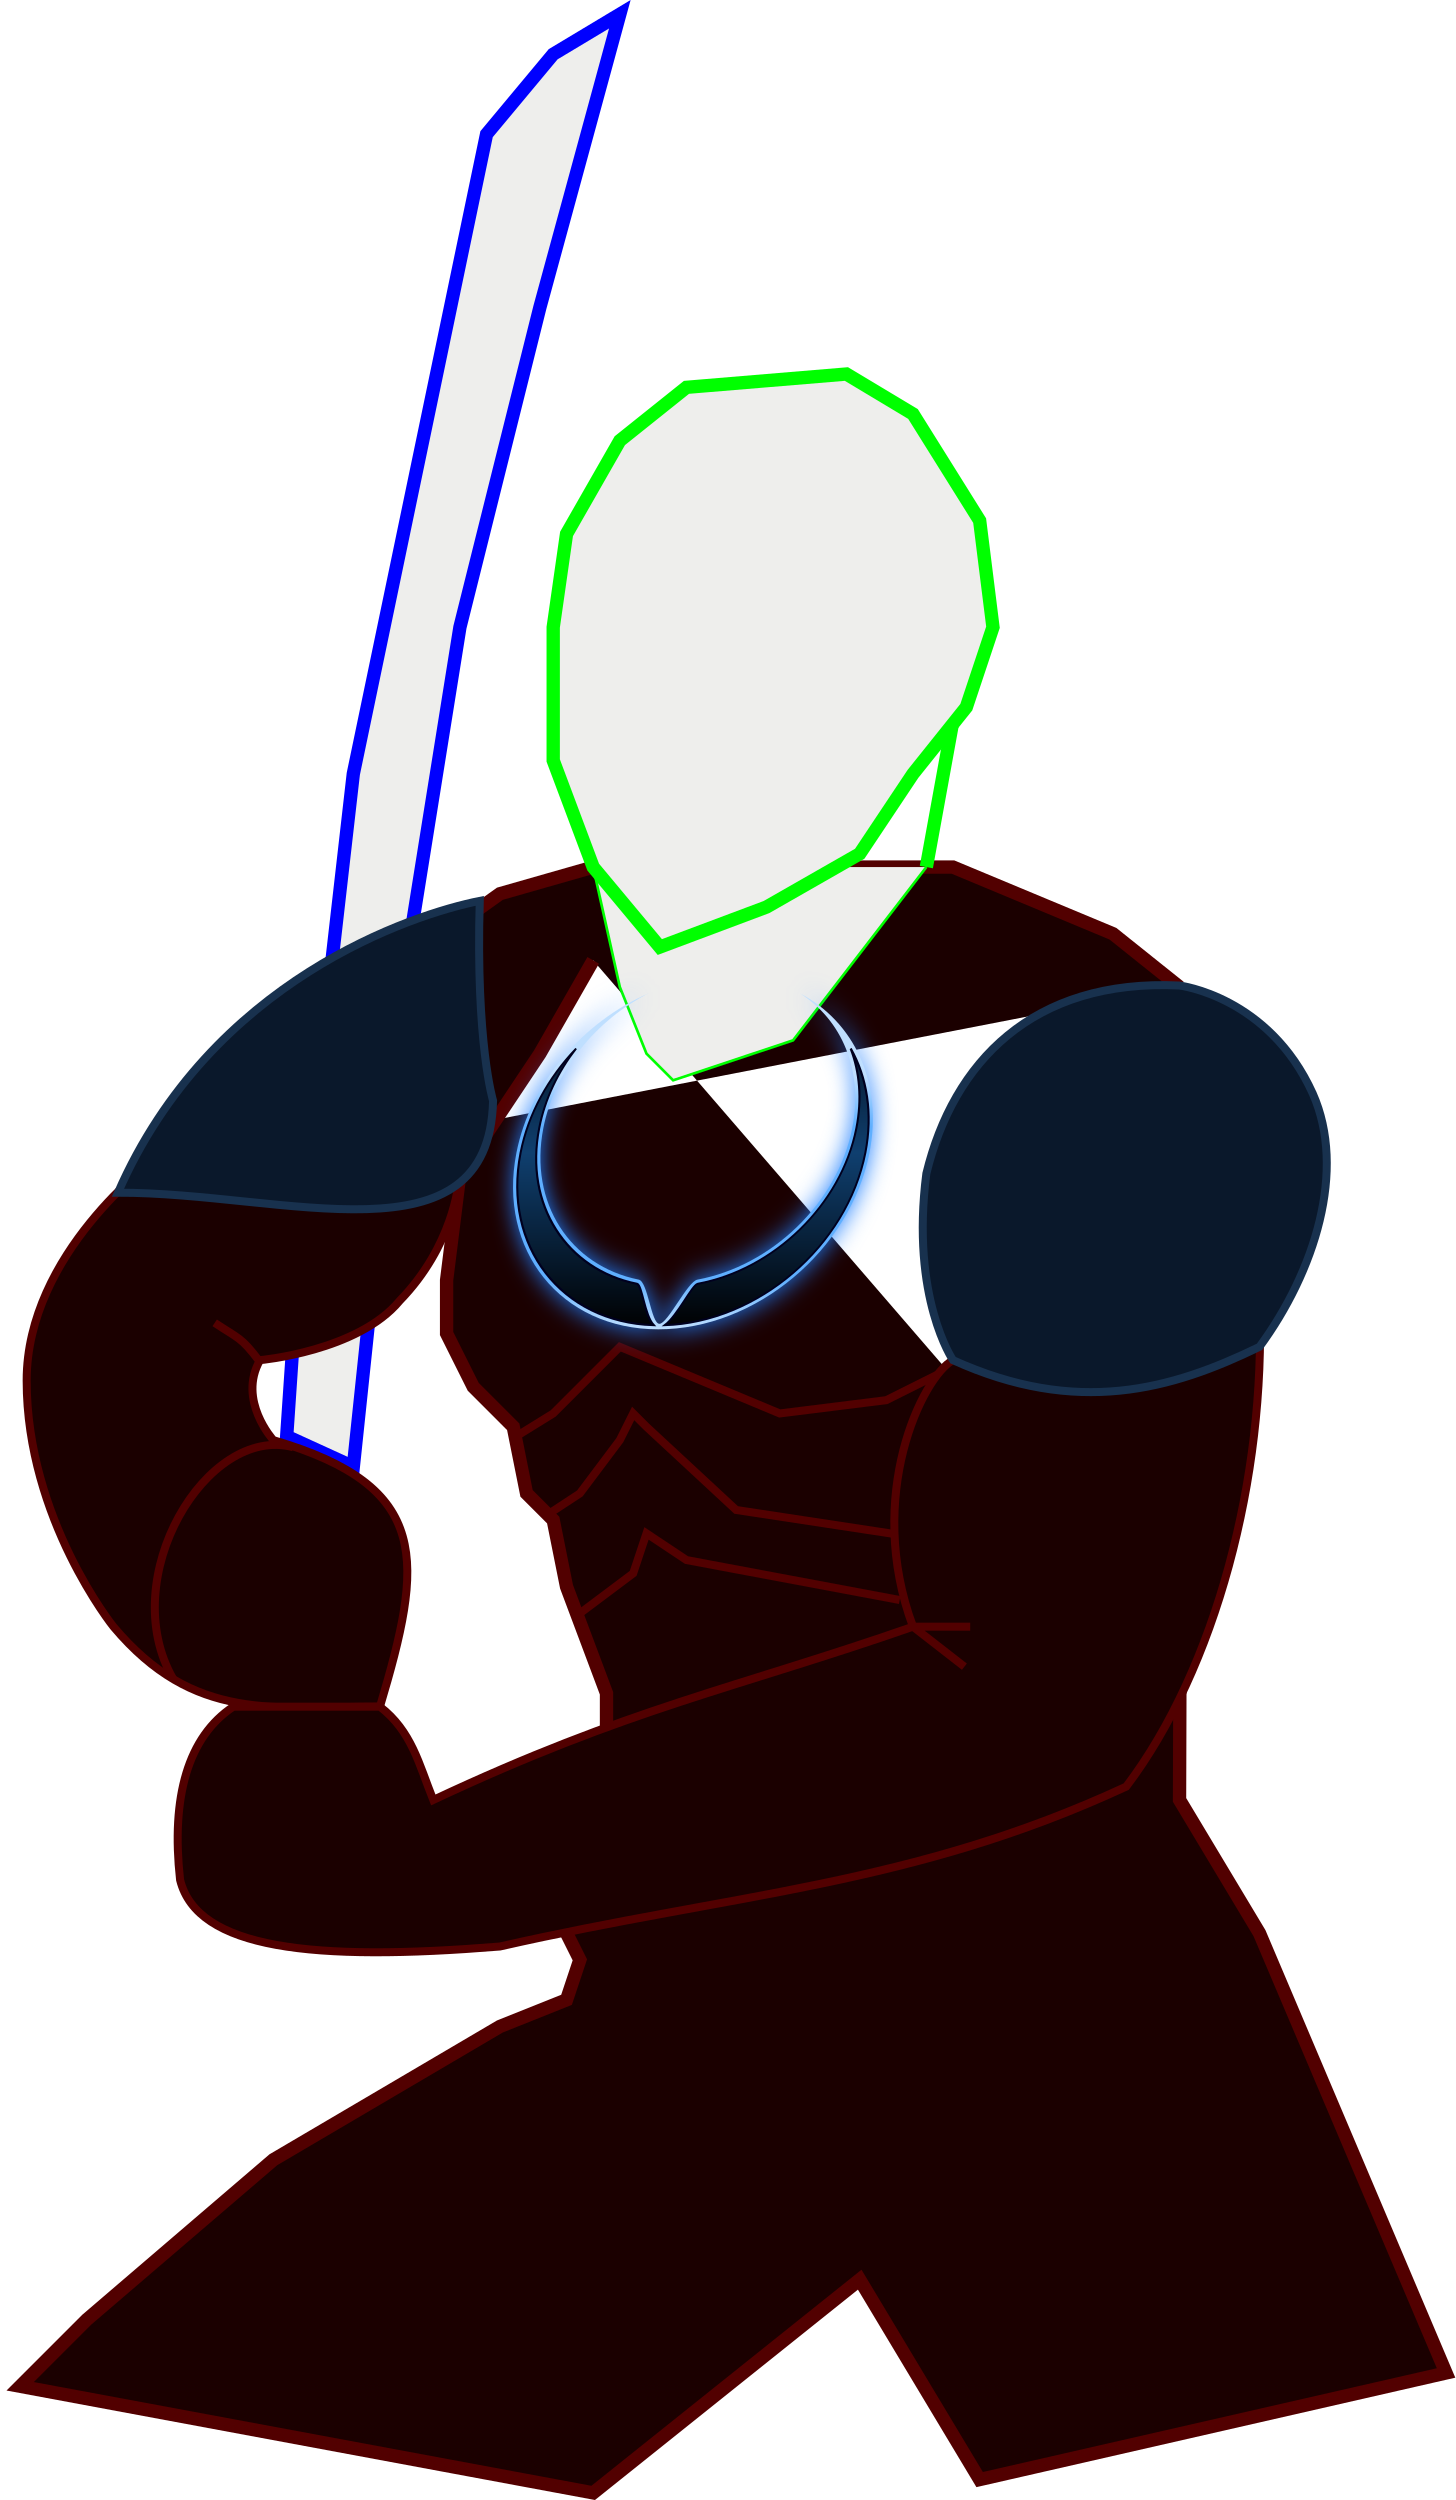
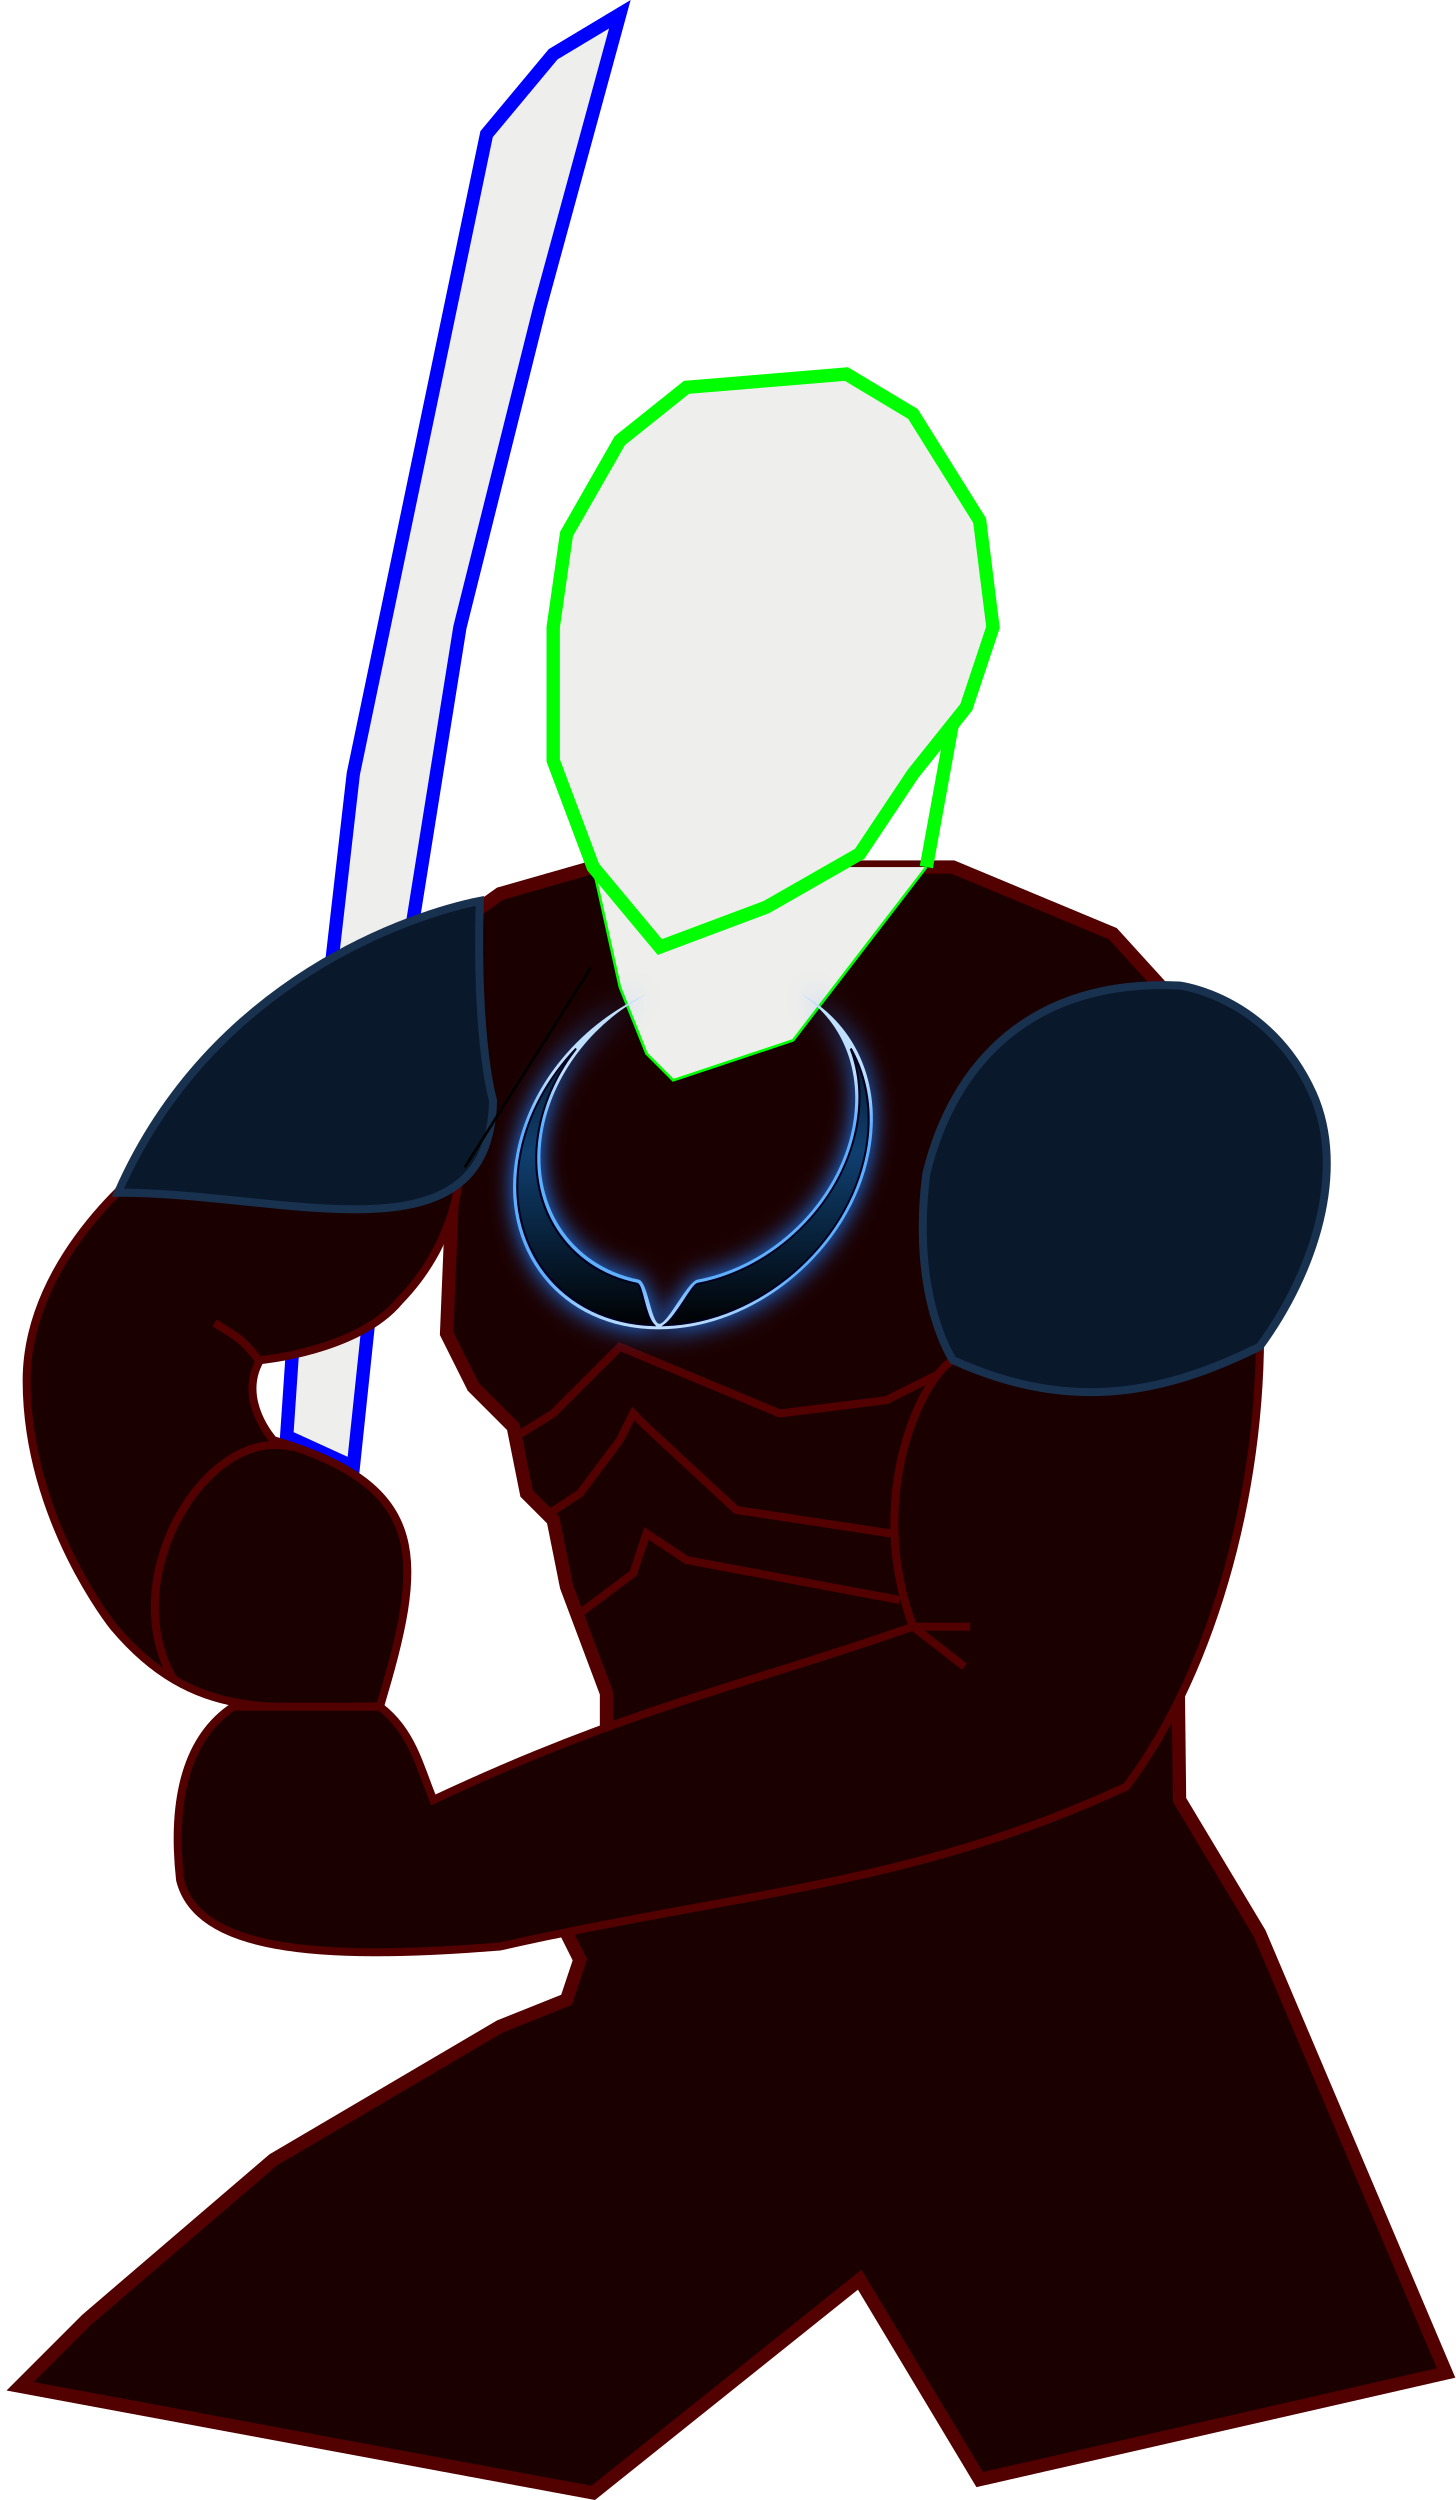
<svg xmlns="http://www.w3.org/2000/svg" xmlns:ns1="http://www.openswatchbook.org/uri/2009/osb" xmlns:xlink="http://www.w3.org/1999/xlink" width="546.031" height="938" id="svg2" version="1.1">
  <defs id="defs4">
    <linearGradient ns1:paint="solid" id="linearGradient3905">
      <stop offset="0" style="stop-color:#313131;stop-opacity:1;" id="stop3907" />
    </linearGradient>
    <linearGradient ns1:paint="solid" id="linearGradient3901">
      <stop offset="0" style="stop-color:#1e1e1e;stop-opacity:1;" id="stop3903" />
    </linearGradient>
    <linearGradient ns1:paint="solid" id="linearGradient3897">
      <stop offset="0" style="stop-color:#b1b1b1;stop-opacity:1;" id="stop3899" />
    </linearGradient>
    <linearGradient ns1:paint="solid" id="linearGradient3893">
      <stop offset="0" style="stop-color:#9c9c9c;stop-opacity:1;" id="stop3895" />
    </linearGradient>
    <linearGradient ns1:paint="solid" id="linearGradient3878">
      <stop offset="0" style="stop-color:#21466b;stop-opacity:1;" id="stop3880" />
    </linearGradient>
    <linearGradient ns1:paint="solid" id="linearGradient3874">
      <stop offset="0" style="stop-color:#1f3950;stop-opacity:1;" id="stop3876" />
    </linearGradient>
    <linearGradient ns1:paint="solid" id="linearGradient3870">
      <stop offset="0" style="stop-color:#4c3450;stop-opacity:1;" id="stop3872" />
    </linearGradient>
    <linearGradient ns1:paint="solid" id="linearGradient3866">
      <stop offset="0" style="stop-color:#371f3d;stop-opacity:1;" id="stop3868" />
    </linearGradient>
    <linearGradient ns1:paint="solid" id="linearGradient3851">
      <stop offset="0" style="stop-color:#18314e;stop-opacity:1;" id="stop3853" />
    </linearGradient>
    <linearGradient ns1:paint="solid" id="linearGradient3836">
      <stop offset="0" style="stop-color:#0a182b;stop-opacity:1;" id="stop3838" />
    </linearGradient>
    <linearGradient ns1:paint="solid" id="linearGradient3821">
      <stop offset="0" style="stop-color:#520000;stop-opacity:1;" id="stop3823" />
    </linearGradient>
    <linearGradient ns1:paint="solid" id="linearGradient3813">
      <stop offset="0" style="stop-color:#1b0000;stop-opacity:1;" id="stop3815" />
      <stop id="stop3817" style="stop-color:#1b0000;stop-opacity:1;" offset="1" />
    </linearGradient>
    <linearGradient ns1:paint="solid" id="linearGradient3798">
      <stop offset="0" style="stop-color:#38650b;stop-opacity:1;" id="stop3800" />
    </linearGradient>
    <linearGradient ns1:paint="solid" id="linearGradient3783">
      <stop offset="0" style="stop-color:#214103;stop-opacity:1;" id="stop3785" />
    </linearGradient>
    <linearGradient ns1:paint="solid" id="linearGradient3779">
      <stop offset="0" style="stop-color:#bd5d00;stop-opacity:1;" id="stop3781" />
    </linearGradient>
    <linearGradient ns1:paint="solid" id="linearGradient3775">
      <stop offset="0" style="stop-color:#8e3f00;stop-opacity:1;" id="stop3777" />
    </linearGradient>
    <linearGradient id="linearGradient3698">
      <stop style="stop-color:#000000;stop-opacity:1;" offset="0" id="stop3700" />
      <stop id="stop3706" offset="0.5" style="stop-color:#0f3f6f;stop-opacity:1;" />
      <stop style="stop-color:#000000;stop-opacity:1;" offset="1" id="stop3702" />
    </linearGradient>
    <linearGradient id="linearGradient3606">
      <stop style="stop-color:#bfdfff;stop-opacity:1;" offset="0" id="stop3608" />
      <stop id="stop3616" offset="0.2" style="stop-color:#5fafff;stop-opacity:1;" />
      <stop id="stop3614" offset="0.8" style="stop-color:#5fafff;stop-opacity:1;" />
      <stop style="stop-color:#bfdfff;stop-opacity:1;" offset="1" id="stop3610" />
    </linearGradient>
    <linearGradient id="linearGradient2987">
      <stop style="stop-color:#bfdfff;stop-opacity:1;" offset="0" id="stop2989" />
      <stop id="stop2991" offset="0.2" style="stop-color:#5fafff;stop-opacity:1;" />
      <stop id="stop2993" offset="0.8" style="stop-color:#5fafff;stop-opacity:1;" />
      <stop style="stop-color:#bfdfff;stop-opacity:1;" offset="1" id="stop2995" />
    </linearGradient>
    <linearGradient id="linearGradient3674">
      <stop style="stop-color:#000000;stop-opacity:1;" offset="0" id="stop3676" />
      <stop style="stop-color:#4f0700;stop-opacity:1;" offset="1" id="stop3678" />
    </linearGradient>
    <linearGradient id="linearGradient3666">
      <stop style="stop-color:#3f0f00;stop-opacity:1;" offset="0" id="stop3668" />
      <stop id="stop3671" offset="0.75" style="stop-color:#ff7f00;stop-opacity:1;" />
      <stop style="stop-color:#ff9f3f;stop-opacity:1;" offset="1" id="stop3670" />
    </linearGradient>
    <radialGradient xlink:href="#linearGradient3663" id="radialGradient3688" cx="24" cy="24" fx="24" fy="24" r="24" gradientUnits="userSpaceOnUse" />
    <linearGradient id="linearGradient3663">
      <stop style="stop-color:#00070f;stop-opacity:1;" offset="0" id="stop3667" />
      <stop id="stop3659" offset="0.94" style="stop-color:#00070f;stop-opacity:1;" />
      <stop id="stop3690" offset="1" style="stop-color:#00070f;stop-opacity:0;" />
    </linearGradient>
    <linearGradient gradientUnits="userSpaceOnUse" y2="440" x2="1024" y1="640" x1="1024" id="linearGradient4214" xlink:href="#linearGradient3699" />
    <linearGradient gradientUnits="userSpaceOnUse" y2="440" x2="1024" y1="640" x1="1024" id="linearGradient4204-6" xlink:href="#linearGradient3666-1" />
    <linearGradient gradientUnits="userSpaceOnUse" y2="440" x2="1024" y1="640" x1="1024" id="linearGradient4196-6" xlink:href="#linearGradient3674-5" />
    <radialGradient gradientUnits="userSpaceOnUse" r="256" fy="494" fx="1024" cy="494" cx="1024" id="radialGradient3687" xlink:href="#linearGradient3681" />
    <filter color-interpolation-filters="sRGB" id="filter3852">
      <feGaussianBlur id="feGaussianBlur3854" stdDeviation="7.25" />
    </filter>
    <linearGradient gradientUnits="userSpaceOnUse" y2="384" x2="1024" y1="640" x1="1024" id="linearGradient3836-1" xlink:href="#linearGradient3699" />
    <linearGradient gradientUnits="userSpaceOnUse" y2="384" x2="1024" y1="640" x1="1024" id="linearGradient3758" xlink:href="#linearGradient3698-7" />
    <linearGradient gradientTransform="translate(60,-1024)" gradientUnits="userSpaceOnUse" y2="1376" x2="1520" y1="1600" x1="1520" id="linearGradient3750" xlink:href="#linearGradient3698-7" />
    <linearGradient gradientTransform="translate(28,-1024)" gradientUnits="userSpaceOnUse" y2="1376" x2="1392" y1="1600" x1="1392" id="linearGradient3742" xlink:href="#linearGradient3698-7" />
    <linearGradient gradientTransform="translate(12,-1024)" gradientUnits="userSpaceOnUse" y2="1376" x2="1248" y1="1600" x1="1248" id="linearGradient3734" xlink:href="#linearGradient3698-7" />
    <linearGradient gradientTransform="translate(0,-1024)" gradientUnits="userSpaceOnUse" y2="1376" x2="768" y1="1600" x1="768" id="linearGradient3726" xlink:href="#linearGradient3698-7" />
    <linearGradient gradientTransform="translate(0,-1024)" gradientUnits="userSpaceOnUse" y2="1376" x2="576" y1="1600" x1="576" id="linearGradient3718" xlink:href="#linearGradient3698-7" />
    <linearGradient gradientTransform="translate(0,-1024)" gradientUnits="userSpaceOnUse" y2="1376" x2="400" y1="1600" x1="400" id="linearGradient3704" xlink:href="#linearGradient3698-7" />
    <linearGradient gradientUnits="userSpaceOnUse" y2="384" x2="1024" y1="592" x1="1024" id="linearGradient3680" xlink:href="#linearGradient3674-5" />
    <linearGradient gradientUnits="userSpaceOnUse" y2="384" x2="1024" y1="592" x1="1024" id="linearGradient3672" xlink:href="#linearGradient3666-1" />
    <linearGradient gradientTransform="translate(0,-1024)" gradientUnits="userSpaceOnUse" y2="1480" x2="1024" y1="1664" x1="1024" id="linearGradient3664" xlink:href="#linearGradient3606-6" />
    <linearGradient gradientTransform="translate(60,-1024)" gradientUnits="userSpaceOnUse" y2="1480" x2="1528" y1="1592" x1="1528" id="linearGradient3656" xlink:href="#linearGradient3606-6" />
    <linearGradient gradientTransform="translate(28,-1024)" gradientUnits="userSpaceOnUse" y2="1480" x2="1392" y1="1592" x1="1392" id="linearGradient3648" xlink:href="#linearGradient3606-6" />
    <linearGradient gradientTransform="translate(12,-1024)" gradientUnits="userSpaceOnUse" y2="1480" x2="1248" y1="1592" x1="1248" id="linearGradient3640" xlink:href="#linearGradient3606-6" />
    <linearGradient gradientTransform="translate(0,-1024)" gradientUnits="userSpaceOnUse" y2="1480" x2="776" y1="1592" x1="776" id="linearGradient3632" xlink:href="#linearGradient3606-6" />
    <linearGradient gradientTransform="translate(0,-1024)" gradientUnits="userSpaceOnUse" y2="1480" x2="584" y1="1592" x1="584" id="linearGradient3624" xlink:href="#linearGradient3606-6" />
    <linearGradient gradientTransform="translate(0,-1024)" gradientUnits="userSpaceOnUse" y2="1480" x2="408" y1="1592" x1="408" id="linearGradient3612" xlink:href="#linearGradient3606-6" />
    <linearGradient id="linearGradient3606-6">
      <stop id="stop3608-0" offset="0" style="stop-color:#bfdfff;stop-opacity:1;" />
      <stop style="stop-color:#5fafff;stop-opacity:1;" offset="0.2" id="stop3616-5" />
      <stop style="stop-color:#5fafff;stop-opacity:1;" offset="0.8" id="stop3614-1" />
      <stop id="stop3610-8" offset="1" style="stop-color:#bfdfff;stop-opacity:1;" />
    </linearGradient>
    <linearGradient id="linearGradient3666-1">
      <stop id="stop3668-2" offset="0" style="stop-color:#3f0f00;stop-opacity:1;" />
      <stop style="stop-color:#ff7f00;stop-opacity:1;" offset="0.75" id="stop3671-1" />
      <stop id="stop3670-6" offset="1" style="stop-color:#ff9f3f;stop-opacity:1;" />
    </linearGradient>
    <linearGradient id="linearGradient3674-5">
      <stop id="stop3676-4" offset="0" style="stop-color:#000000;stop-opacity:1;" />
      <stop id="stop3678-2" offset="1" style="stop-color:#3f0700;stop-opacity:1;" />
    </linearGradient>
    <linearGradient id="linearGradient3698-7">
      <stop id="stop3700-0" offset="0" style="stop-color:#000000;stop-opacity:1;" />
      <stop style="stop-color:#0f3f6f;stop-opacity:1;" offset="0.5" id="stop3706-5" />
      <stop id="stop3702-0" offset="1" style="stop-color:#000000;stop-opacity:1;" />
    </linearGradient>
    <linearGradient id="linearGradient3699">
      <stop style="stop-color:#3f0f00;stop-opacity:0.498;" offset="0" id="stop3701" />
      <stop id="stop3673" offset="0.75" style="stop-color:#ff7f00;stop-opacity:0.498;" />
      <stop style="stop-color:#ff9f3f;stop-opacity:0.498;" offset="1" id="stop3703" />
    </linearGradient>
    <linearGradient id="linearGradient3681">
      <stop style="stop-color:#1f7fff;stop-opacity:0;" offset="0" id="stop3691" />
      <stop id="stop3695" offset="0.31" style="stop-color:#1f7fff;stop-opacity:0;" />
      <stop style="stop-color:#1f7fff;stop-opacity:0.184;" offset="0.44" id="stop3689" />
      <stop id="stop3704" offset="0.85" style="stop-color:#1f7fff;stop-opacity:0;" />
      <stop id="stop3685" offset="1" style="stop-color:#1f7fff;stop-opacity:0;" />
    </linearGradient>
    <linearGradient xlink:href="#linearGradient3674-5" id="linearGradient4897" gradientUnits="userSpaceOnUse" x1="1024" y1="640" x2="1024" y2="440" gradientTransform="matrix(0.302643,0,0,0.302643,505.283,985.578)" />
    <linearGradient xlink:href="#linearGradient3666-1" id="linearGradient4899" gradientUnits="userSpaceOnUse" x1="1024" y1="640" x2="1024" y2="440" gradientTransform="matrix(0.302643,0,0,0.302643,505.283,985.578)" />
    <linearGradient xlink:href="#linearGradient3674-5" id="linearGradient4937" gradientUnits="userSpaceOnUse" x1="1024" y1="592" x2="1024" y2="384" gradientTransform="matrix(0.302643,0,0,0.302643,505.283,985.578)" />
    <linearGradient xlink:href="#linearGradient3666-1" id="linearGradient4939" gradientUnits="userSpaceOnUse" x1="1024" y1="592" x2="1024" y2="384" gradientTransform="matrix(0.302643,0,0,0.302643,505.283,985.578)" />
    <linearGradient xlink:href="#linearGradient3699" id="linearGradient4955" gradientUnits="userSpaceOnUse" x1="1024" y1="640" x2="1024" y2="384" />
    <linearGradient xlink:href="#linearGradient3674-5" id="linearGradient4957" gradientUnits="userSpaceOnUse" gradientTransform="matrix(0.302643,0,0,0.302643,505.283,985.578)" x1="1024" y1="592" x2="1024" y2="384" />
    <linearGradient xlink:href="#linearGradient3666-1" id="linearGradient4959" gradientUnits="userSpaceOnUse" gradientTransform="matrix(0.302643,0,0,0.302643,505.283,985.578)" x1="1024" y1="592" x2="1024" y2="384" />
    <linearGradient xlink:href="#linearGradient3606-6" id="linearGradient4961" gradientUnits="userSpaceOnUse" gradientTransform="translate(0,-1024)" x1="1024" y1="1664" x2="1024" y2="1480" />
    <linearGradient xlink:href="#linearGradient3698-7" id="linearGradient4963" gradientUnits="userSpaceOnUse" x1="1024" y1="640" x2="1024" y2="384" />
    <linearGradient xlink:href="#linearGradient3699" id="linearGradient4965" gradientUnits="userSpaceOnUse" x1="1024" y1="640" x2="1024" y2="440" />
    <linearGradient xlink:href="#linearGradient3674-5" id="linearGradient4967" gradientUnits="userSpaceOnUse" gradientTransform="matrix(0.302643,0,0,0.302643,505.283,985.578)" x1="1024" y1="640" x2="1024" y2="440" />
    <linearGradient xlink:href="#linearGradient3666-1" id="linearGradient4969" gradientUnits="userSpaceOnUse" gradientTransform="matrix(0.302643,0,0,0.302643,505.283,985.578)" x1="1024" y1="640" x2="1024" y2="440" />
    <filter color-interpolation-filters="sRGB" id="filter3675-9">
      <feGaussianBlur id="feGaussianBlur3677-6" stdDeviation="9.994" />
    </filter>
    <linearGradient xlink:href="#linearGradient3606-6-2" id="linearGradient4961-7" gradientUnits="userSpaceOnUse" gradientTransform="translate(0,-1024)" x1="1024" y1="1664" x2="1024" y2="1480" />
    <linearGradient id="linearGradient3606-6-2">
      <stop id="stop3608-0-3" offset="0" style="stop-color:#bfdfff;stop-opacity:1;" />
      <stop style="stop-color:#5fafff;stop-opacity:1;" offset="0.2" id="stop3616-5-2" />
      <stop style="stop-color:#5fafff;stop-opacity:1;" offset="0.8" id="stop3614-1-6" />
      <stop id="stop3610-8-4" offset="1" style="stop-color:#bfdfff;stop-opacity:1;" />
    </linearGradient>
    <linearGradient xlink:href="#linearGradient3698-7-2" id="linearGradient4963-5" gradientUnits="userSpaceOnUse" x1="1024" y1="640" x2="1024" y2="384" />
    <linearGradient id="linearGradient3698-7-2">
      <stop id="stop3700-0-3" offset="0" style="stop-color:#000000;stop-opacity:1;" />
      <stop style="stop-color:#0f3f6f;stop-opacity:1;" offset="0.5" id="stop3706-5-8" />
      <stop id="stop3702-0-9" offset="1" style="stop-color:#000000;stop-opacity:1;" />
    </linearGradient>
    <linearGradient y2="384" x2="1024" y1="640" x1="1024" gradientUnits="userSpaceOnUse" id="linearGradient4998" xlink:href="#linearGradient3698-7-2" />
    <filter color-interpolation-filters="sRGB" id="filter3675-90">
      <feGaussianBlur id="feGaussianBlur3677-5" stdDeviation="9.994" />
    </filter>
    <linearGradient xlink:href="#linearGradient3606-6-0" id="linearGradient4961-79" gradientUnits="userSpaceOnUse" gradientTransform="translate(0,-1024)" x1="1024" y1="1664" x2="1024" y2="1480" />
    <linearGradient id="linearGradient3606-6-0">
      <stop id="stop3608-0-8" offset="0" style="stop-color:#bfdfff;stop-opacity:1;" />
      <stop style="stop-color:#5fafff;stop-opacity:1;" offset="0.2" id="stop3616-5-1" />
      <stop style="stop-color:#5fafff;stop-opacity:1;" offset="0.8" id="stop3614-1-1" />
      <stop id="stop3610-8-40" offset="1" style="stop-color:#bfdfff;stop-opacity:1;" />
    </linearGradient>
    <linearGradient xlink:href="#linearGradient3698-7-6" id="linearGradient4963-54" gradientUnits="userSpaceOnUse" x1="1024" y1="640" x2="1024" y2="384" />
    <linearGradient id="linearGradient3698-7-6">
      <stop id="stop3700-0-1" offset="0" style="stop-color:#000000;stop-opacity:1;" />
      <stop style="stop-color:#0f3f6f;stop-opacity:1;" offset="0.5" id="stop3706-5-81" />
      <stop id="stop3702-0-8" offset="1" style="stop-color:#000000;stop-opacity:1;" />
    </linearGradient>
    <linearGradient y2="384" x2="1024" y1="640" x1="1024" gradientUnits="userSpaceOnUse" id="linearGradient4998-1" xlink:href="#linearGradient3698-7-6" />
    <linearGradient xlink:href="#linearGradient3821" id="linearGradient3946" gradientUnits="userSpaceOnUse" />
    <linearGradient xlink:href="#linearGradient3836" id="linearGradient3950" gradientTransform="matrix(0.738184,0,0,1.35468,39.1482,218.081)" x1="129.844" y1="246.367" x2="256.626" y2="246.367" gradientUnits="userSpaceOnUse" />
    <linearGradient xlink:href="#linearGradient3851" id="linearGradient3952" gradientTransform="matrix(0.738184,0,0,1.35468,39.1482,218.081)" x1="129.844" y1="246.367" x2="256.626" y2="246.367" gradientUnits="userSpaceOnUse" />
  </defs>
  <g id="layer1" transform="translate(-39.7126,-218.645)" style="display:inline">
+     <path id="path3682" style="fill:url(#linearGradient3813);stroke:url(#linearGradient3821);stroke-width:5;stroke-linecap:butt;stroke-linejoin:miter;stroke-miterlimit:4;stroke-opacity:1;stroke-dasharray:none" d="M 171.323,649.293 192.275,578.976 227.275,553.976 262.275,543.976 397.275,543.976 457.275,568.976 476.549,590.171 478.978,608.831 482.275,893.976 512.275,943.976 582.275,1108.98 407.275,1148.98 362.275,1073.98 262.275,1153.98 47.275,1113.98 72.275,1088.98 142.275,1028.98 227.275,978.976 252.275,968.976 257.275,953.976 252.275,943.976 267.275,868.976 267.275,853.976 252.275,813.976 247.275,788.976 237.275,778.976 232.275,753.976 217.275,738.976 207.275,718.976 209.532,664.549 z" />
    <path style="fill:#eeeeec;stroke:#0000ff;stroke-width:5;stroke-linecap:butt;stroke-linejoin:miter;stroke-miterlimit:4;stroke-opacity:1;stroke-dasharray:none" d="M 147.275,757.548 152.275,683.976 172.275,508.976 222.275,268.976 247.275,238.976 272.275,223.976 242.275,333.976 212.275,453.976 192.275,578.976 172.275,768.976 147.275,757.548 z" id="path3698" />
-     <path id="path3682" style="fill:url(#linearGradient3813);stroke:url(#linearGradient3821);stroke-width:5;stroke-linecap:butt;stroke-linejoin:miter;stroke-miterlimit:4;stroke-opacity:1;stroke-dasharray:none" d="M 482.454,833.976 482.275,893.976 512.275,943.976 582.275,1108.98 407.275,1148.98 362.275,1073.98 262.275,1153.98 47.275,1113.98 72.275,1088.98 142.275,1028.98 227.275,978.976 252.275,968.976 257.275,953.976 252.275,943.976 267.275,868.976 267.275,853.976 252.275,813.976 247.275,788.976 237.275,778.976 232.275,753.976 217.275,738.976 207.275,718.976 207.275,698.976 212.275,658.976 242.275,613.976 262.275,578.976 M 482.275,588.976 457.275,568.976 397.275,543.976 262.275,543.976 227.275,553.976 192.275,578.976 171.323,649.293" />
    <path id="ForearmRight" style="fill:url(#linearGradient3813);stroke:url(#linearGradient3821);stroke-width:3;stroke-linecap:butt;stroke-linejoin:miter;stroke-miterlimit:4;stroke-opacity:1;stroke-dasharray:none" d="M 136.803,729.074 C 130.183,720.307 129.259,720.965 120.275,714.976 M 152.275,628.976 97.275,653.976 C 97.275,653.976 49.713,688.832 49.713,736.645 49.713,788.488 82.275,828.976 82.275,828.976 112.604,865.058 142.424,858.976 182.275,858.976 198.499,804.451 202.166,776.501 142.275,758.976 142.275,758.976 128.698,744.045 137.275,728.976 137.275,728.976 174.069,725.675 189.713,706.645 209.792,686.001 211.713,662.645 211.713,662.645" />
    <path style="fill:url(#linearGradient3950);stroke:url(#linearGradient3952);stroke-width:3;stroke-linecap:butt;stroke-linejoin:miter;stroke-miterlimit:4;stroke-opacity:1;stroke-dasharray:none" d="M 219.713,556.645 C 194.713,561.645 118.961,586.143 83.96,666.143 146.575,666.051 223.229,694.187 224.713,631.645 224.713,631.645 218.157,609.974 219.713,556.645 z" id="BicepRight" />
    <path style="fill:#eeeeec;stroke:#00ff00;stroke-width:5;stroke-linecap:butt;stroke-linejoin:miter;stroke-miterlimit:4;stroke-opacity:1;stroke-dasharray:none" d="M 397.275,488.976 387.275,543.976" id="path3680" />
    <path style="fill:#eeeeec;stroke:#00ff00;stroke-width:1px;stroke-linecap:butt;stroke-linejoin:miter;stroke-opacity:1" d="M 387.275,543.976 337.275,608.976 292.275,623.976 282.275,613.976 272.275,588.976 262.275,543.976" id="path3700" />
    <path style="fill:none;stroke:url(#linearGradient3821);stroke-width:3;stroke-linecap:butt;stroke-linejoin:miter;stroke-miterlimit:4;stroke-opacity:1;stroke-dasharray:none" d="M 234.599,756.814 247.275,748.976 272.275,723.976 332.275,748.976 372.275,743.976 392.275,733.976 M 374.275,794.055 315.908,785.184 282.275,753.976 277.275,748.976 272.275,758.976 257.275,778.976 245.983,786.392 M 257.275,823.976 277.275,808.976 282.275,793.976 297.275,803.976 377.275,818.976" id="path3704" />
    <path style="fill:none;stroke:url(#linearGradient3821);stroke-width:3;stroke-linecap:butt;stroke-linejoin:miter;stroke-miterlimit:4;stroke-opacity:1;stroke-dasharray:none" d="M 149.713,761.645 C 117.363,752.977 82.739,810.586 104.713,848.645" id="path3708" />
    <path id="ForearmLeft" style="fill:url(#linearGradient3813);fill-opacity:1;stroke:url(#linearGradient3946);stroke-width:3;stroke-linecap:butt;stroke-linejoin:miter;stroke-miterlimit:4;stroke-opacity:1;stroke-dasharray:none" d="M 382.275,828.976 401.552,843.976 M 382.275,828.976 403.73,828.976 M 512.275,707.609 C 514.736,772.862 495.827,844.694 462.275,888.976 382.023,926.178 315.093,929.017 227.275,948.976 157.021,954.692 113.749,949.994 107.275,923.976 103.831,892.812 110.233,870.244 127.275,858.976 L 182.275,858.976 C 194.194,868.236 196.821,880.341 202.275,893.976 275.792,859.445 315.722,852.125 382.275,828.976 364.027,780.013 385.816,735.111 397.275,728.976" />
    <path id="BicepLeft" style="fill:url(#linearGradient3836);stroke:url(#linearGradient3851);stroke-width:3;stroke-linecap:butt;stroke-linejoin:miter;stroke-miterlimit:4;stroke-opacity:1;stroke-dasharray:none" d="M 532.275,628.976 C 515.784,592.43 482.275,588.412 482.275,588.412 426.989,585.769 397.391,617.335 387.275,658.976 381.267,705.635 397.275,728.976 397.275,728.976 443.804,750.074 479.146,740.1 512.275,723.976 533.075,695.61 545.017,657.621 532.275,628.976 z" />
    <g transform="matrix(0.517433,0,-0.10145,0.517433,-178.199,386.25)" id="Ring-9">
      <path id="RingGlow-1" d="M 969.281,396.281 C 925.981,416.811 896,460.923 896,512 896,582.656 953.344,640 1024,640 1094.66,640 1152,582.656 1152,512 1152,460.923 1122.02,416.811 1078.72,396.281 1112.89,415.467 1136,452.044 1136,494 1136,548.546 1096.94,594.017 1045.28,603.969 1038.39,605.297 1030,636 1024,636 1018,636 1009.61,605.297 1002.72,603.969 951.063,594.017 912,548.546 912,494 912,452.044 935.106,415.467 969.281,396.281 z" style="fill:#1f7fff;fill-opacity:1;stroke:none;filter:url(#filter3675-90)" />
      <path style="fill:url(#linearGradient4961-79);fill-opacity:1;stroke:none" d="M 969.281,396.281 C 925.981,416.811 896,460.923 896,512 896,582.656 953.344,640 1024,640 1094.66,640 1152,582.656 1152,512 1152,460.923 1122.02,416.811 1078.72,396.281 1112.89,415.467 1136,452.044 1136,494 1136,548.546 1096.94,594.017 1045.28,603.969 1038.39,605.297 1030,636 1024,636 1018,636 1009.61,605.297 1002.72,603.969 951.063,594.017 912,548.546 912,494 912,452.044 935.106,415.467 969.281,396.281 z" id="RingBorder-6" />
      <path style="fill:url(#linearGradient4998-1);fill-opacity:1;stroke:#00001f;stroke-width:1.5;stroke-linejoin:miter;stroke-miterlimit:4;stroke-opacity:1;stroke-dasharray:none" d="M 924.437,436.406 C 908.475,457.398 899,483.594 899,512 899,579.695 952.819,634.885 1020,637 1012,630 1006,608 1002,607 948.966,596.77 909,550.02 909,494 909,473.019 914.623,453.34 924.437,436.406 z M 1123.56,436.406 C 1133.38,453.34 1139,473.019 1139,494 1139,550.02 1099.03,596.77 1046,607 1042,608 1036,630 1028,637 1095.18,634.885 1149,579.695 1149,512 1149,483.594 1139.52,457.398 1123.56,436.406 z" id="RingBody-1" />
    </g>
    <path style="fill:#eeeeec;stroke:#00ff00;stroke-width:5;stroke-linecap:butt;stroke-linejoin:miter;stroke-miterlimit:4;stroke-opacity:1;stroke-dasharray:none" d="M 262.275,543.976 287.275,573.976 327.275,558.976 362.275,538.976 382.275,508.976 402.275,483.976 412.275,453.976 407.275,413.976 382.275,373.976 357.275,358.976 297.275,363.976 272.275,383.976 252.275,418.976 247.275,453.976 247.275,503.976 262.275,543.976 z" id="path3678" />
+     <path style="fill:none;stroke:#000000;stroke-width:1px;stroke-linecap:butt;stroke-linejoin:miter;stroke-opacity:1" d="M 174.392,437.965 221.799,362.903" id="path3170" transform="translate(39.7126,218.645)" />
  </g>
  <g id="layer3" style="display:none">
    <path transform="translate(-39.7126,-218.645)" style="fill:url(#linearGradient3897);stroke:url(#linearGradient3893);stroke-width:3;stroke-linecap:butt;stroke-linejoin:miter;stroke-miterlimit:4;stroke-opacity:1;stroke-dasharray:none;display:inline" d="M 227.275,893.976 217.275,913.976 222.275,948.976 212.275,948.976 212.275,923.976 212.275,903.976 222.275,893.976 212.275,893.976 202.275,908.976 202.275,948.976 197.275,948.976 192.275,923.976 197.275,908.976 207.275,893.976 202.275,893.976 187.275,908.976 187.275,938.976 192.275,948.976" id="path3722" />
  </g>
  <g id="layer2" style="display:none">
    <path transform="translate(-39.7126,-218.645)" style="fill:none;stroke:#00ff00;stroke-width:3;stroke-linecap:butt;stroke-linejoin:miter;stroke-miterlimit:4;stroke-opacity:1;stroke-dasharray:none" d="M 257.275,958.976 292.275,983.976 337.275,998.976 397.275,998.976 457.275,968.976 507.275,933.976 482.275,893.976 407.275,923.976 382.275,923.976" id="path3684" />
    <g id="g4945" transform="matrix(0.622887,0,0,0.622887,-174.623,27.084)">
      <path transform="matrix(0.302643,0,0,0.302643,505.283,985.578)" style="fill:url(#linearGradient4955);fill-opacity:1;fill-rule:evenodd;stroke:none;filter:url(#filter3852)" d="M 963.156,392.594 C 921.079,414.097 891.651,457.242 890.063,507.781 888.258,565.21 922.94,615.378 973.156,636 939.219,629.528 908.753,631.347 903.031,615.375 893.971,590.083 867.292,595.842 867.531,620.656 851.614,620.102 826.02,613.828 801.156,643.781 800.833,574.456 889.859,592.399 869.5,551.562 858.043,528.581 822.381,547.937 836.281,563.281 792.55,571.913 757.604,555.327 692.5,587 750.404,499.485 875.679,537.691 869.875,490.031 865.427,453.503 810.801,472.149 829.531,495.969 796.672,507.118 736.734,472.304 643.5,489.969 730.379,418.163 889.141,476.429 895.75,430.187 900.97,393.664 847.116,392.791 848.781,422.875 779.271,388.661 758.01,415.928 666.125,385.062 772.924,383.665 871.398,345.039 963.156,392.594 z M 816.969,438.344 C 744.83,434.239 749.141,445.063 711.219,441.25 720.791,406.273 627.821,423.068 686.313,445.437 563.951,439.392 566.116,486.758 443.094,463.969 582.004,449.501 694.809,368.232 816.969,438.344 z M 617.75,498.219 C 584.131,513.037 563.737,540.707 493.781,534.687 540.962,536.905 577.436,478.919 617.75,498.219 z M 804.063,511.25 C 732.304,518.963 756.42,531.982 721.781,534.437 726.113,500.541 645.152,528.171 700.063,541.531 590.629,557.314 616.746,601.348 503.531,585.906 618.156,570.911 649.505,464.444 804.063,511.25 z M 829.594,582.656 C 795.948,592.415 804.059,601.999 785.938,605.562 778.986,569.713 716.216,624.556 773.438,620.812 711.818,631.384 724.628,663.943 662.031,655.969 718.366,641.805 730.153,555.075 829.594,582.656 z M 676.438,605.531 C 650.589,620.673 653.591,636.318 590.25,641.219 623.189,641.029 650.833,588.63 676.438,605.531 z M 1084.84,392.594 C 1126.92,414.097 1156.35,457.242 1157.94,507.781 1159.74,565.21 1125.06,615.378 1074.84,636 1108.78,629.528 1139.25,631.347 1144.97,615.375 1154.03,590.083 1180.71,595.842 1180.47,620.656 1196.39,620.102 1221.98,613.828 1246.84,643.781 1247.17,574.456 1158.14,592.398 1178.5,551.562 1189.96,528.581 1225.62,547.937 1211.72,563.281 1255.45,571.913 1290.4,555.327 1355.5,587 1297.6,499.485 1172.32,537.691 1178.13,490.031 1182.57,453.503 1237.2,472.149 1218.47,495.969 1251.33,507.118 1311.27,472.304 1404.5,489.969 1317.62,418.163 1158.86,476.429 1152.25,430.187 1147.03,393.664 1200.88,392.791 1199.22,422.875 1268.73,388.661 1289.99,415.928 1381.88,385.062 1275.08,383.664 1176.6,345.039 1084.84,392.594 z M 1231.03,438.344 C 1303.17,434.239 1298.86,445.063 1336.78,441.25 1327.21,406.273 1420.18,423.068 1361.69,445.437 1484.05,439.392 1481.88,486.758 1604.91,463.969 1466,449.501 1353.19,368.232 1231.03,438.344 z M 1430.25,498.219 C 1463.87,513.037 1484.26,540.707 1554.22,534.687 1507.04,536.905 1470.56,478.919 1430.25,498.219 z M 1243.94,511.25 C 1315.7,518.963 1291.58,531.982 1326.22,534.437 1321.89,500.541 1402.85,528.171 1347.94,541.531 1457.37,557.314 1431.25,601.348 1544.47,585.906 1429.84,570.911 1398.5,464.444 1243.94,511.25 z M 1218.41,582.656 C 1252.05,592.415 1243.94,601.999 1262.06,605.562 1269.01,569.713 1331.78,624.556 1274.56,620.812 1336.18,631.384 1323.37,663.943 1385.97,655.969 1329.63,641.805 1317.85,555.075 1218.41,582.656 z M 1371.56,605.531 C 1397.41,620.673 1394.41,636.318 1457.75,641.219 1424.81,641.029 1397.17,588.63 1371.56,605.531 z" id="PhoenixWingsGlow" />
      <path id="PhoenixWings" d="M 796.775,1104.39 C 784.041,1110.9 775.135,1123.96 774.654,1139.25 774.108,1156.63 784.604,1171.82 799.802,1178.06 789.531,1176.1 780.311,1176.65 778.579,1171.82 775.837,1164.16 767.763,1165.91 767.835,1173.42 763.018,1173.25 755.272,1171.35 747.747,1180.41 747.65,1159.43 774.593,1164.86 768.431,1152.5 764.964,1145.55 754.171,1151.41 758.378,1156.05 745.143,1158.66 734.567,1153.64 714.863,1163.23 732.388,1136.74 770.301,1148.31 768.545,1133.88 767.198,1122.83 750.666,1128.47 756.335,1135.68 746.39,1139.05 728.25,1128.52 700.034,1133.86 726.327,1112.13 774.375,1129.77 776.375,1115.77 777.955,1104.72 761.657,1104.45 762.161,1113.56 741.124,1103.2 734.689,1111.46 706.881,1102.11 739.203,1101.69 769.006,1090 796.775,1104.39 z M 752.533,1118.24 C 730.701,1117 732.005,1120.27 720.528,1119.12 723.425,1108.53 695.289,1113.62 712.991,1120.39 675.959,1118.56 676.614,1132.89 639.382,1125.99 681.422,1121.62 715.562,1097.02 752.533,1118.24 z M 692.241,1136.36 C 682.066,1140.85 675.894,1149.22 654.722,1147.4 669.001,1148.07 680.04,1130.52 692.241,1136.36 z M 748.627,1140.3 C 726.91,1142.64 734.208,1146.58 723.725,1147.32 725.036,1137.06 700.534,1145.43 717.152,1149.47 684.033,1154.25 691.937,1167.57 657.673,1162.9 692.364,1158.36 701.851,1126.14 748.627,1140.3 z M 756.354,1161.91 C 746.171,1164.87 748.626,1167.77 743.142,1168.85 741.038,1158 722.041,1174.6 739.359,1173.46 720.71,1176.66 724.587,1186.52 705.642,1184.1 722.691,1179.82 726.259,1153.57 756.354,1161.91 z M 710.002,1168.84 C 702.179,1173.42 703.088,1178.16 683.918,1179.64 693.887,1179.58 702.253,1163.72 710.002,1168.84 z M 833.602,1104.39 C 846.337,1110.9 855.244,1123.96 855.725,1139.25 856.27,1156.63 845.775,1171.82 830.576,1178.06 840.848,1176.1 850.069,1176.65 851.8,1171.82 854.542,1164.16 862.617,1165.91 862.544,1173.42 867.362,1173.25 875.107,1171.35 882.63,1180.41 882.73,1159.43 855.786,1164.86 861.948,1152.5 865.416,1145.55 876.208,1151.41 872.002,1156.05 885.236,1158.66 895.814,1153.64 915.516,1163.23 897.993,1136.74 860.077,1148.31 861.836,1133.88 863.18,1122.83 879.713,1128.47 874.044,1135.68 883.989,1139.05 902.13,1128.52 930.345,1133.86 904.051,1112.13 856.004,1129.77 854.003,1115.77 852.424,1104.72 868.721,1104.45 868.219,1113.56 889.255,1103.2 895.689,1111.46 923.499,1102.11 891.177,1101.69 861.373,1090 833.602,1104.39 z M 877.846,1118.24 C 899.678,1117 898.374,1120.27 909.85,1119.12 906.954,1108.53 935.091,1113.62 917.389,1120.39 954.42,1118.56 953.764,1132.89 990.998,1125.99 948.958,1121.62 914.816,1097.02 877.846,1118.24 z M 938.138,1136.36 C 948.313,1140.85 954.484,1149.22 975.657,1147.4 961.378,1148.07 950.338,1130.52 938.138,1136.36 z M 881.753,1140.3 C 903.47,1142.64 896.171,1146.58 906.654,1147.32 905.344,1137.06 929.846,1145.43 913.228,1149.47 946.346,1154.25 938.441,1167.57 972.706,1162.9 938.014,1158.36 928.529,1126.14 881.753,1140.3 z M 874.026,1161.91 C 884.207,1164.87 881.753,1167.77 887.237,1168.85 889.34,1158 908.337,1174.6 891.02,1173.46 909.669,1176.66 905.792,1186.52 924.737,1184.1 907.686,1179.82 904.121,1153.57 874.026,1161.91 z M 920.376,1168.84 C 928.199,1173.42 927.291,1178.16 946.461,1179.64 936.492,1179.58 928.127,1163.72 920.376,1168.84 z" style="fill:url(#linearGradient4957);fill-opacity:1;fill-rule:evenodd;stroke:url(#linearGradient4959);stroke-width:0.605;stroke-linejoin:round;stroke-miterlimit:4;stroke-dasharray:none" />
      <path transform="matrix(0.302643,0,0,0.302643,505.283,985.578)" style="fill:url(#linearGradient4965);fill-opacity:1;fill-rule:evenodd;stroke:none;filter:url(#filter3852)" d="M 1057.09,439.719 C 1023.09,445.203 979.582,487.664 937.187,521.781 L 989.312,497.719 959.187,529.75 985.219,517.562 C 976.674,534.405 977.589,563.539 949.469,569.281 964.111,583.772 982.927,594.062 1003.97,598.094 1014,600 1021,628 1024,628 1027,628 1034,600 1044.03,598.094 1065.88,593.907 1085.32,582.973 1100.19,567.594 1025.8,568.523 1030.5,493.046 1096.22,476.531 1091.15,471.808 1074.28,472.693 1060.47,474.875 1062.88,458.781 1085.7,451.073 1102.56,453.156 1092.92,443.378 1081.19,436.314 1061.72,444.437 L 1057.09,439.719 z M 1047.75,453.281 1052.81,458.281 C 1046.2,463.879 1040.33,464.251 1034.75,459.25 L 1047.75,453.281 z" id="PhoenixHeadGlow" />
      <path id="PhoenixHead" d="M 825.204,1118.66 C 814.914,1120.32 801.747,1133.17 788.916,1143.49 L 804.691,1136.21 795.574,1145.9 803.453,1142.21 C 800.867,1147.31 801.143,1156.13 792.633,1157.87 797.064,1162.25 802.759,1165.37 809.127,1166.59 812.163,1167.16 814.282,1175.64 815.189,1175.64 816.097,1175.64 818.216,1167.16 821.251,1166.59 827.864,1165.32 833.748,1162.01 838.248,1157.36 815.734,1157.64 817.157,1134.79 837.046,1129.8 835.512,1128.37 830.406,1128.64 826.227,1129.3 826.956,1124.42 833.863,1122.09 838.965,1122.72 836.048,1119.76 832.498,1117.63 826.605,1120.08 L 825.204,1118.66 z M 822.377,1122.76 823.909,1124.27 C 821.908,1125.97 820.132,1126.08 818.443,1124.57 L 822.377,1122.76 z" style="fill:url(#linearGradient4967);fill-opacity:1;fill-rule:evenodd;stroke:url(#linearGradient4969);stroke-width:0.605;stroke-linejoin:round;stroke-miterlimit:4;stroke-opacity:1;stroke-dasharray:none" />
      <g transform="matrix(0.302642,0,0,0.302642,505.284,985.579)" id="Ring">
        <path id="RingGlow" d="M 969.281,396.281 C 925.981,416.811 896,460.923 896,512 896,582.656 953.344,640 1024,640 1094.66,640 1152,582.656 1152,512 1152,460.923 1122.02,416.811 1078.72,396.281 1112.89,415.467 1136,452.044 1136,494 1136,548.546 1096.94,594.017 1045.28,603.969 1038.39,605.297 1030,636 1024,636 1018,636 1009.61,605.297 1002.72,603.969 951.063,594.017 912,548.546 912,494 912,452.044 935.106,415.467 969.281,396.281 z" style="fill:#1f7fff;fill-opacity:1;stroke:none;filter:url(#filter3675-9)" />
        <path style="fill:url(#linearGradient4961-7);fill-opacity:1;stroke:none" d="M 969.281,396.281 C 925.981,416.811 896,460.923 896,512 896,582.656 953.344,640 1024,640 1094.66,640 1152,582.656 1152,512 1152,460.923 1122.02,416.811 1078.72,396.281 1112.89,415.467 1136,452.044 1136,494 1136,548.546 1096.94,594.017 1045.28,603.969 1038.39,605.297 1030,636 1024,636 1018,636 1009.61,605.297 1002.72,603.969 951.063,594.017 912,548.546 912,494 912,452.044 935.106,415.467 969.281,396.281 z" id="RingBorder" />
        <path style="fill:url(#linearGradient4998);fill-opacity:1;stroke:#00001f;stroke-width:1.5;stroke-linejoin:miter;stroke-miterlimit:4;stroke-opacity:1;stroke-dasharray:none" d="M 924.437,436.406 C 908.475,457.398 899,483.594 899,512 899,579.695 952.819,634.885 1020,637 1012,630 1006,608 1002,607 948.966,596.77 909,550.02 909,494 909,473.019 914.623,453.34 924.437,436.406 z M 1123.56,436.406 C 1133.38,453.34 1139,473.019 1139,494 1139,550.02 1099.03,596.77 1046,607 1042,608 1036,630 1028,637 1095.18,634.885 1149,579.695 1149,512 1149,483.594 1139.52,457.398 1123.56,436.406 z" id="RingBody" />
      </g>
    </g>
  </g>
</svg>
